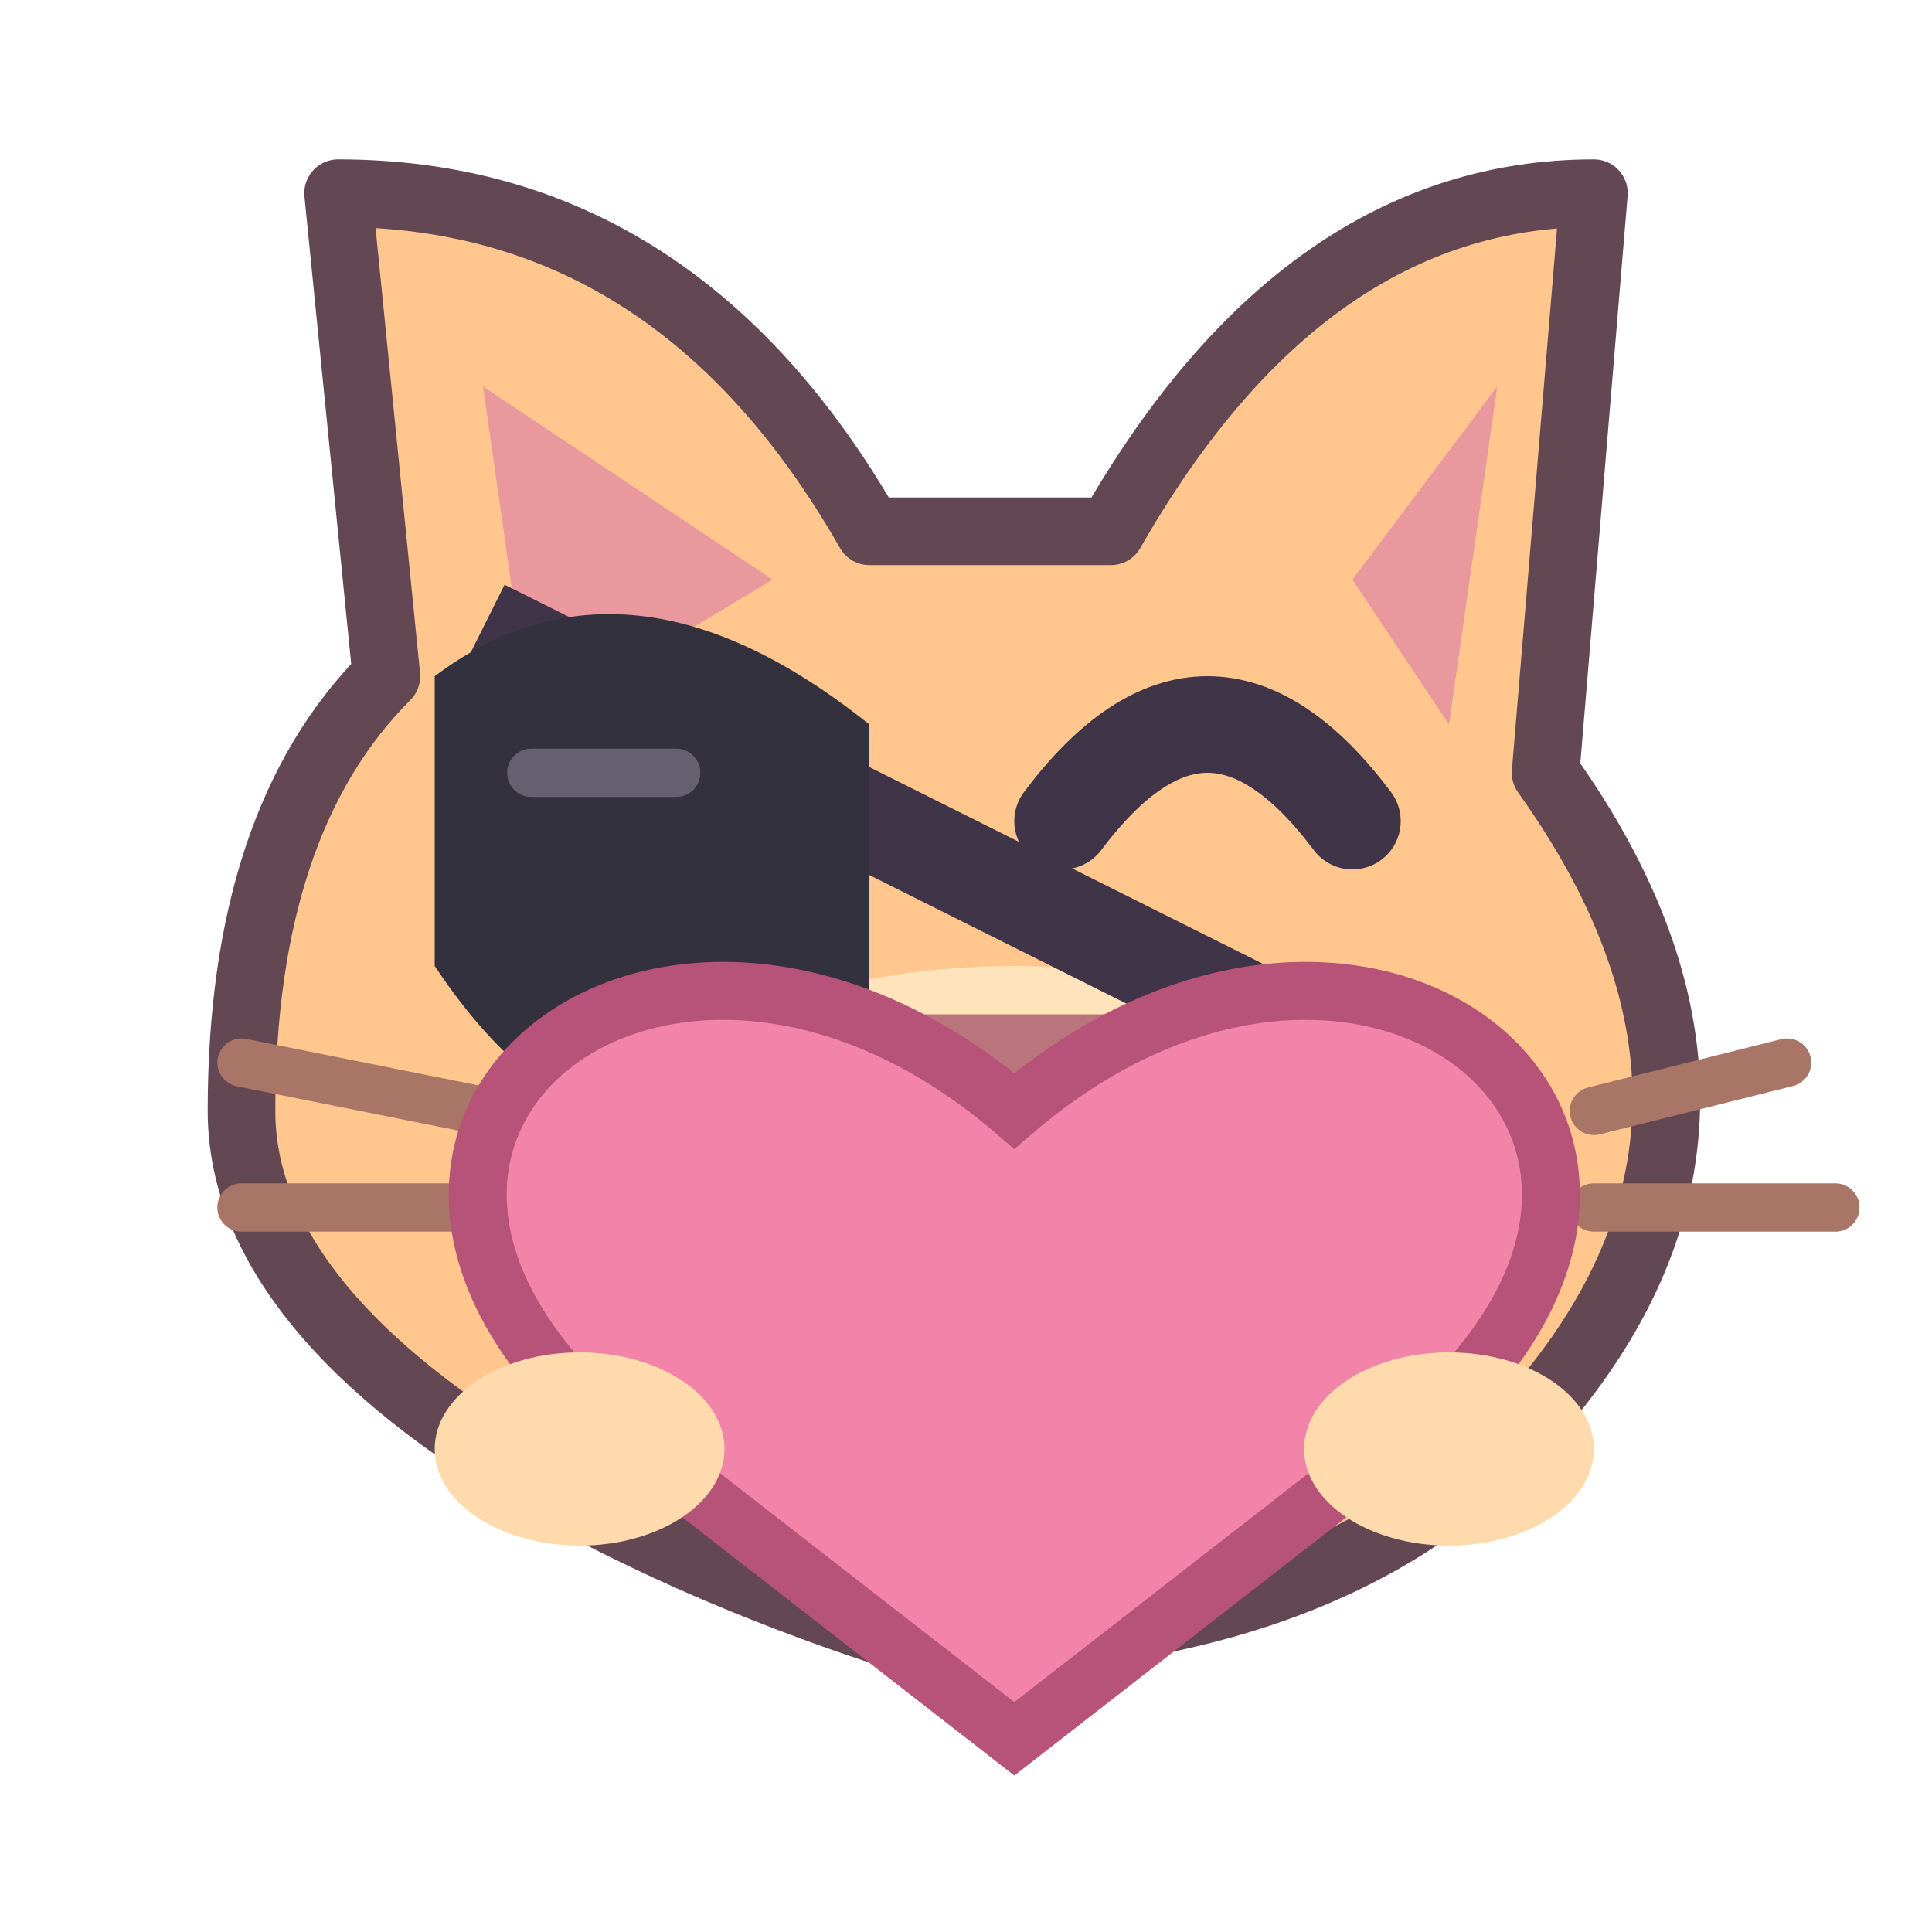
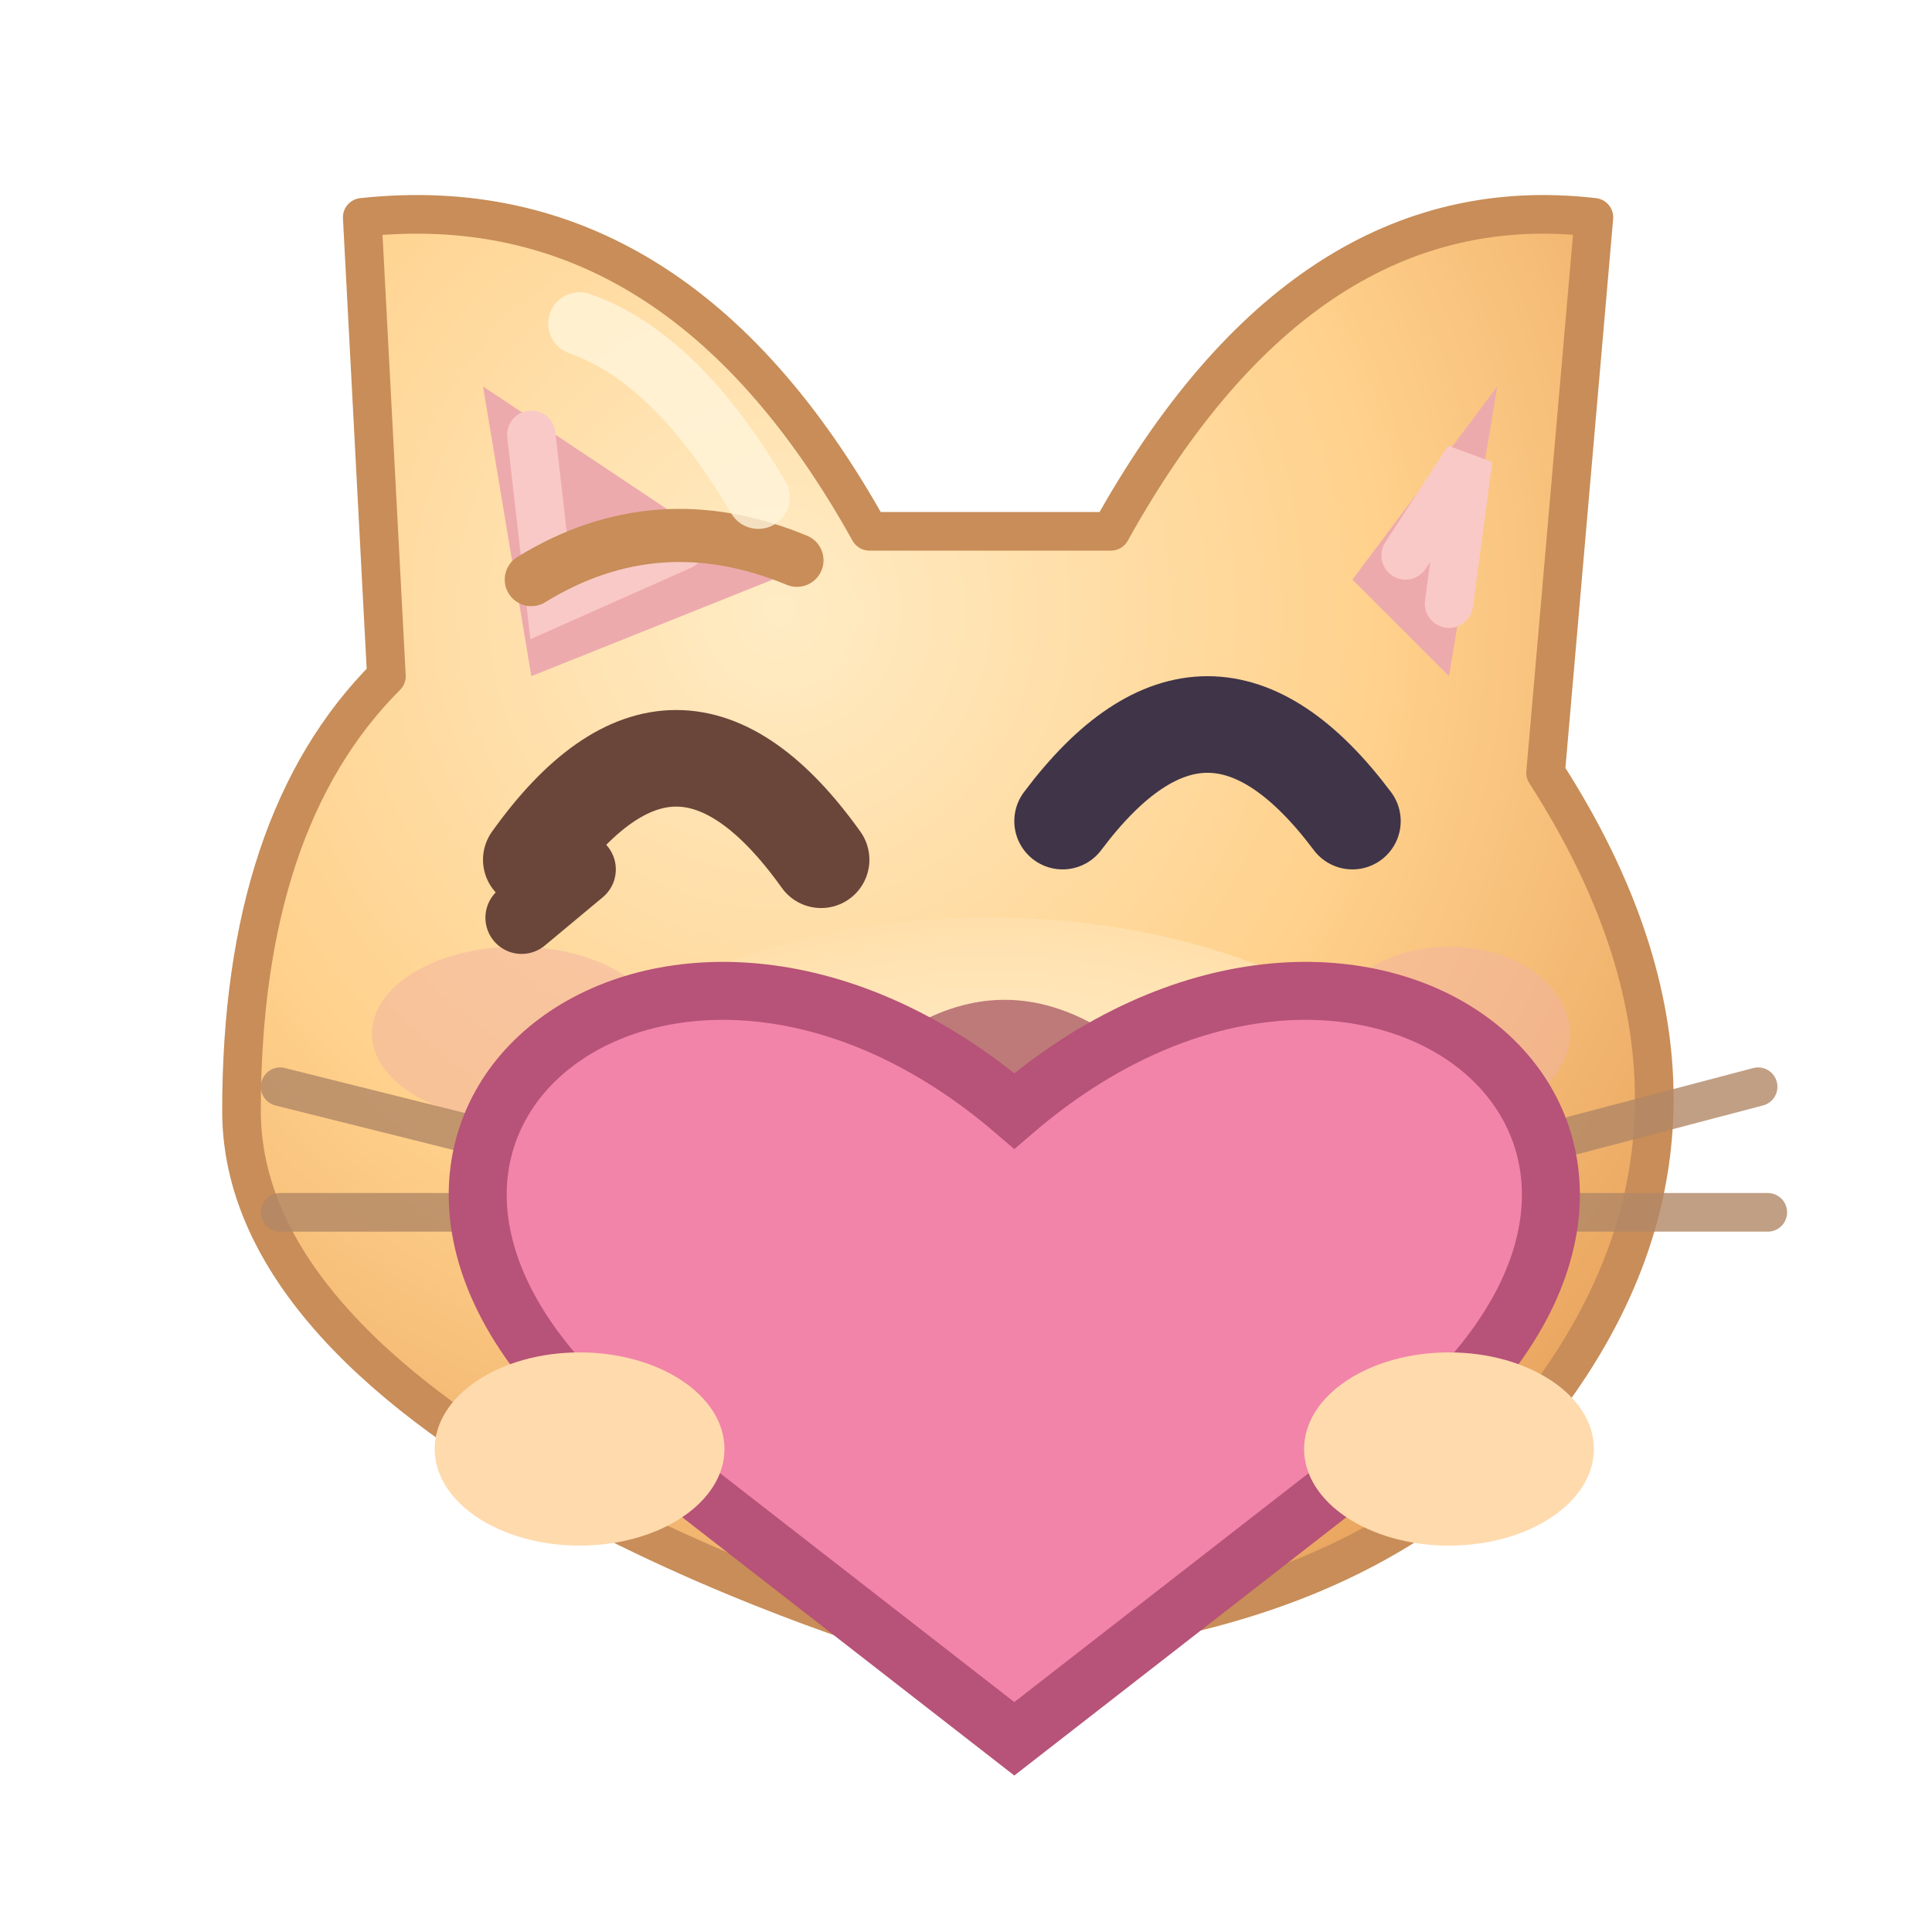
<svg class="reaction-art pirate-cat" viewBox="0 0 40 40" width="128" height="128" aria-hidden="true" focusable="false" data-cat-reaction="love">
-   <path d="M8 14 7 4q7 0 11 7h5q4-7 10-7l-1 12q5 7 0 13-4 5-13 5S5 30 5 23q0-6 3-9Z" fill="#ffc78e" stroke="#634854" stroke-width="1.4" stroke-linejoin="round" />
-   <path d="m10 8 1 7 5-3Zm18 4 3-4-1 7Z" fill="#e9989d" />
-   <ellipse cx="21" cy="26" rx="10" ry="6" fill="#ffe3ba" />
-   <path d="m10 13 20 10" stroke="#403449" stroke-width="2" />
-   <path d="M9 14q4-3 9 1v6q-5 5-9-1Z" fill="#34313f" />
-   <path d="M11 16h3" stroke="#666171" stroke-width="1" stroke-linecap="round" />
-   <path d="m19 21 2 2 2-2Z" fill="#b9747c" />
-   <path d="m5 22 5 1m-5 2h5m23-2 4-1m-4 3h5" stroke="#a87567" stroke-width="1" stroke-linecap="round" />
+   <defs>
+     <radialGradient id="cat-coat-love" cx="38%" cy="28%" r="78%">
+       <stop offset="0" stop-color="#ffecc5" />
+       <stop offset=".55" stop-color="#ffd18c" />
+       <stop offset="1" stop-color="#e9a45e" />
+     </radialGradient>
+     <radialGradient id="cat-muzzle-love">
+       <stop stop-color="#fff5dc" />
+       <stop offset="1" stop-color="#ffe0ac" />
+     </radialGradient>
+   </defs>
+   <path d="M8 14 7.5 4.5q6.5-.7 10.5 6.5h5q4-7.2 10-6.5L32 16q4.5 7 0 13-4 5-13 5S5 30 5 23q0-6 3-9Z" fill="url(#cat-coat-love)" stroke="#c88d58" stroke-width=".8" stroke-linejoin="round" />
+   <path d="m10 8 1 6 5-2Zm18 4 3-4-1 6Z" fill="#edaaad" />
+   <path d="m11 9 .4 3.5 2.7-1.2m15 .2 1.3-2-.4 3" stroke="#f9c9c7" stroke-width="1" fill="none" stroke-linecap="round" />
+   <ellipse cx="20.5" cy="25.5" rx="10.5" ry="6.5" fill="url(#cat-muzzle-love)" />
+   <ellipse cx="10.7" cy="21.4" rx="3" ry="1.8" fill="#f3b4a0" opacity=".55" />
+   <ellipse cx="30" cy="21.4" rx="2.5" ry="1.8" fill="#f3b4a0" opacity=".55" />
+   <path d="M11 17.8q3-4.2 6 0" stroke="#6a453a" stroke-width="2" fill="none" stroke-linecap="round" />
+   <path d="m12 18-1.2 1" stroke="#6a453a" stroke-width="1.5" stroke-linecap="round" />
+   <path d="M11 12q2.6-1.6 5.5-.4" stroke="#c88d58" stroke-width="1.1" fill="none" stroke-linecap="round" />
+   <path d="m18.8 21.3 2 1.8 2-1.8q-2-1.2-4 0Z" fill="#bd7a79" />
+   <path d="m5.8 22.5 4 1m-4 1.6h4m22.8-1.6 3.8-1m-3.8 2.6h4" stroke="#b18765" stroke-width=".8" opacity=".8" stroke-linecap="round" />
+   <path d="M12 6.7q2 .7 3.7 3.6" stroke="#fff5db" stroke-width="1.3" opacity=".8" fill="none" stroke-linecap="round" />
  <path d="M22 17q3-4 6 0" stroke="#403449" stroke-width="2" fill="none" stroke-linecap="round" />
  <path d="M17 24q3 4 7 0" fill="none" stroke="#403449" stroke-width="1.7" stroke-linecap="round" />
  <path d="M21 36 12 29c-6-6 2-12 9-6 7-6 15 0 9 6Z" fill="#f184a8" stroke="#b75278" stroke-width="1.2" />
  <ellipse cx="12" cy="30" rx="3" ry="2" fill="#ffdaad" />
  <ellipse cx="30" cy="30" rx="3" ry="2" fill="#ffdaad" />
</svg>
